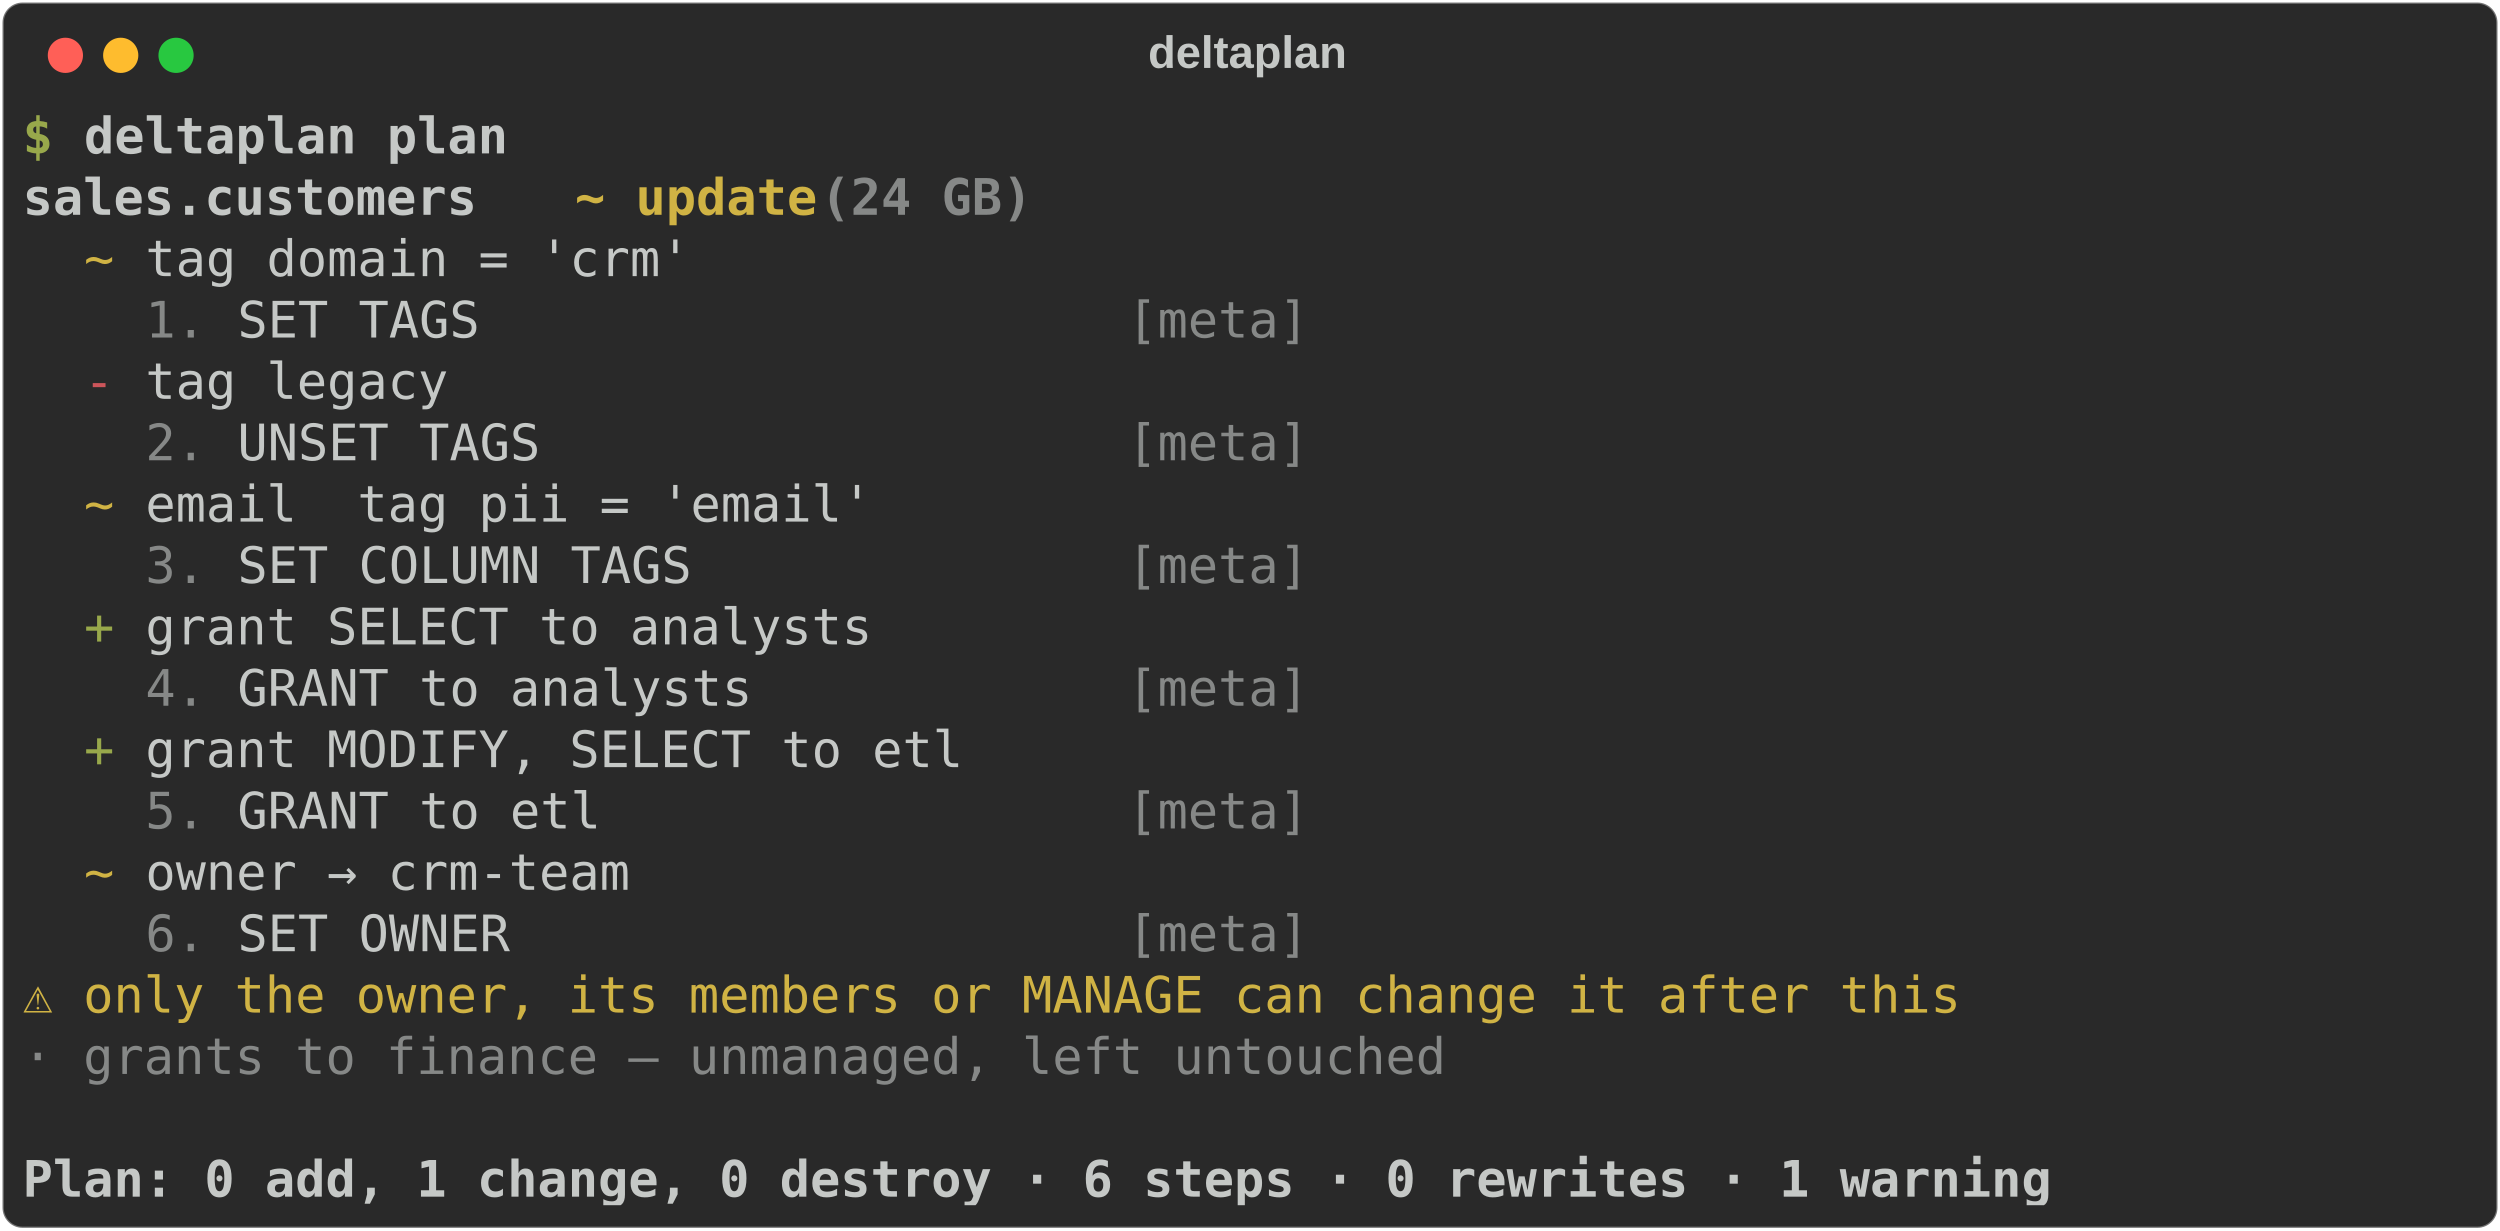
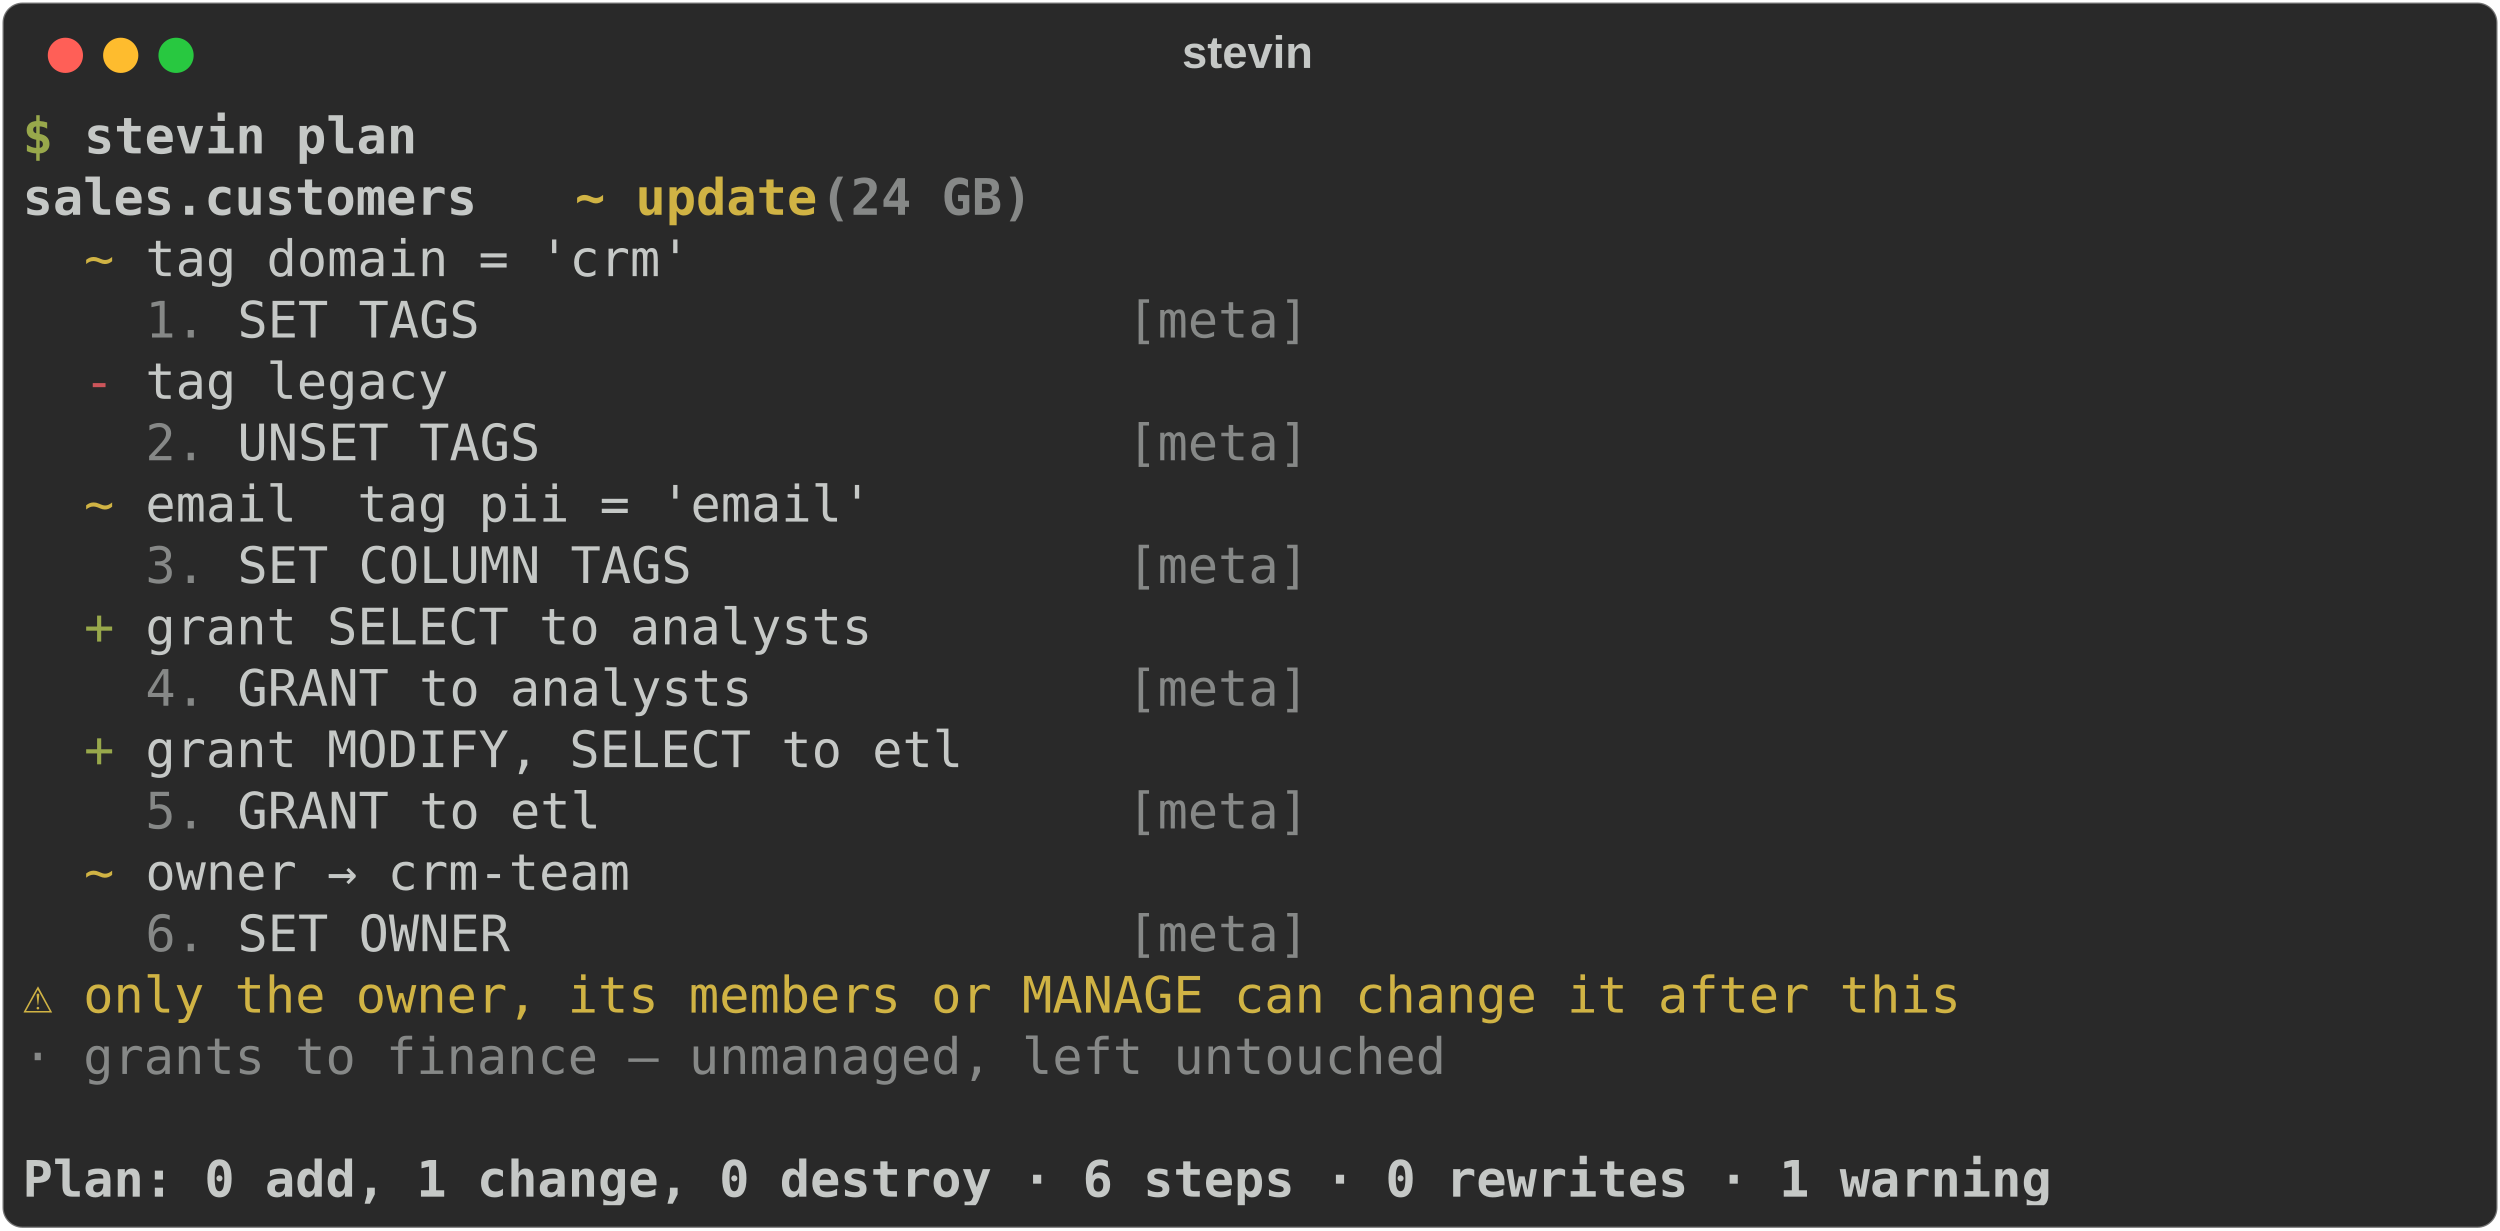
<svg xmlns="http://www.w3.org/2000/svg" class="rich-terminal" viewBox="0 0 994 489.2">
  <style>

    @font-face {
        font-family: "Fira Code";
        src: local("FiraCode-Regular"),
                url("https://cdnjs.cloudflare.com/ajax/libs/firacode/6.2.0/woff2/FiraCode-Regular.woff2") format("woff2"),
                url("https://cdnjs.cloudflare.com/ajax/libs/firacode/6.2.0/woff/FiraCode-Regular.woff") format("woff");
        font-style: normal;
        font-weight: 400;
    }
    @font-face {
        font-family: "Fira Code";
        src: local("FiraCode-Bold"),
                url("https://cdnjs.cloudflare.com/ajax/libs/firacode/6.2.0/woff2/FiraCode-Bold.woff2") format("woff2"),
                url("https://cdnjs.cloudflare.com/ajax/libs/firacode/6.2.0/woff/FiraCode-Bold.woff") format("woff");
        font-style: bold;
        font-weight: 700;
    }

    .dp-feature-tags-and-grants-matrix {
        font-family: Fira Code, monospace;
        font-size: 20px;
        line-height: 24.4px;
        font-variant-east-asian: full-width;
    }

    .dp-feature-tags-and-grants-title {
        font-size: 18px;
        font-weight: bold;
        font-family: arial;
    }

    .dp-feature-tags-and-grants-r1 { fill: #98a84b;font-weight: bold }
.dp-feature-tags-and-grants-r2 { fill: #c5c8c6;font-weight: bold }
.dp-feature-tags-and-grants-r3 { fill: #c5c8c6 }
.dp-feature-tags-and-grants-r4 { fill: #d0b344;font-weight: bold }
.dp-feature-tags-and-grants-r5 { fill: #868887;font-weight: bold }
.dp-feature-tags-and-grants-r6 { fill: #d0b344 }
.dp-feature-tags-and-grants-r7 { fill: #868887 }
.dp-feature-tags-and-grants-r8 { fill: #cc555a }
.dp-feature-tags-and-grants-r9 { fill: #98a84b }
    </style>
  <defs>
    <clipPath id="dp-feature-tags-and-grants-clip-terminal">
      <rect x="0" y="0" width="975.0" height="438.2" />
    </clipPath>
    <clipPath id="dp-feature-tags-and-grants-line-0">
      <rect x="0" y="1.5" width="976" height="24.65" />
    </clipPath>
    <clipPath id="dp-feature-tags-and-grants-line-1">
      <rect x="0" y="25.9" width="976" height="24.65" />
    </clipPath>
    <clipPath id="dp-feature-tags-and-grants-line-2">
      <rect x="0" y="50.3" width="976" height="24.65" />
    </clipPath>
    <clipPath id="dp-feature-tags-and-grants-line-3">
      <rect x="0" y="74.7" width="976" height="24.65" />
    </clipPath>
    <clipPath id="dp-feature-tags-and-grants-line-4">
      <rect x="0" y="99.1" width="976" height="24.65" />
    </clipPath>
    <clipPath id="dp-feature-tags-and-grants-line-5">
      <rect x="0" y="123.5" width="976" height="24.65" />
    </clipPath>
    <clipPath id="dp-feature-tags-and-grants-line-6">
      <rect x="0" y="147.9" width="976" height="24.65" />
    </clipPath>
    <clipPath id="dp-feature-tags-and-grants-line-7">
      <rect x="0" y="172.3" width="976" height="24.65" />
    </clipPath>
    <clipPath id="dp-feature-tags-and-grants-line-8">
      <rect x="0" y="196.7" width="976" height="24.65" />
    </clipPath>
    <clipPath id="dp-feature-tags-and-grants-line-9">
      <rect x="0" y="221.1" width="976" height="24.65" />
    </clipPath>
    <clipPath id="dp-feature-tags-and-grants-line-10">
      <rect x="0" y="245.5" width="976" height="24.65" />
    </clipPath>
    <clipPath id="dp-feature-tags-and-grants-line-11">
      <rect x="0" y="269.9" width="976" height="24.65" />
    </clipPath>
    <clipPath id="dp-feature-tags-and-grants-line-12">
      <rect x="0" y="294.3" width="976" height="24.65" />
    </clipPath>
    <clipPath id="dp-feature-tags-and-grants-line-13">
      <rect x="0" y="318.7" width="976" height="24.65" />
    </clipPath>
    <clipPath id="dp-feature-tags-and-grants-line-14">
      <rect x="0" y="343.1" width="976" height="24.65" />
    </clipPath>
    <clipPath id="dp-feature-tags-and-grants-line-15">
      <rect x="0" y="367.5" width="976" height="24.65" />
    </clipPath>
    <clipPath id="dp-feature-tags-and-grants-line-16">
      <rect x="0" y="391.9" width="976" height="24.65" />
    </clipPath>
  </defs>
  <rect fill="#292929" stroke="rgba(255,255,255,0.35)" stroke-width="1" x="1" y="1" width="992" height="487.2" rx="8" />
-   <text class="dp-feature-tags-and-grants-title" fill="#c5c8c6" text-anchor="middle" x="496" y="27">deltaplan</text>
+   <text class="dp-feature-tags-and-grants-title" fill="#c5c8c6" text-anchor="middle" x="496" y="27">stevin</text>
  <g transform="translate(26,22)">
    <circle cx="0" cy="0" r="7" fill="#ff5f57" />
    <circle cx="22" cy="0" r="7" fill="#febc2e" />
    <circle cx="44" cy="0" r="7" fill="#28c840" />
  </g>
  <g transform="translate(9, 41)" clip-path="url(#dp-feature-tags-and-grants-clip-terminal)">
    <g class="dp-feature-tags-and-grants-matrix">
      <text class="dp-feature-tags-and-grants-r1" x="0" y="20" textLength="24.4" clip-path="url(#dp-feature-tags-and-grants-line-0)">$ </text>
-       <text class="dp-feature-tags-and-grants-r2" x="24.4" y="20" textLength="170.8" clip-path="url(#dp-feature-tags-and-grants-line-0)">deltaplan plan</text>
+       <text class="dp-feature-tags-and-grants-r2" x="24.4" y="20" textLength="134.2" clip-path="url(#dp-feature-tags-and-grants-line-0)">stevin plan</text>
      <text class="dp-feature-tags-and-grants-r3" x="976" y="20" textLength="12.2" clip-path="url(#dp-feature-tags-and-grants-line-0)">
</text>
      <text class="dp-feature-tags-and-grants-r2" x="0" y="44.4" textLength="219.6" clip-path="url(#dp-feature-tags-and-grants-line-1)">sales.customers   </text>
      <text class="dp-feature-tags-and-grants-r4" x="219.6" y="44.4" textLength="97.6" clip-path="url(#dp-feature-tags-and-grants-line-1)">~ update</text>
      <text class="dp-feature-tags-and-grants-r5" x="317.2" y="44.4" textLength="109.8" clip-path="url(#dp-feature-tags-and-grants-line-1)">  (24 GB)</text>
      <text class="dp-feature-tags-and-grants-r3" x="976" y="44.4" textLength="12.2" clip-path="url(#dp-feature-tags-and-grants-line-1)">
</text>
      <text class="dp-feature-tags-and-grants-r6" x="24.4" y="68.8" textLength="24.4" clip-path="url(#dp-feature-tags-and-grants-line-2)">~ </text>
      <text class="dp-feature-tags-and-grants-r3" x="48.8" y="68.8" textLength="219.6" clip-path="url(#dp-feature-tags-and-grants-line-2)">tag domain = 'crm'</text>
      <text class="dp-feature-tags-and-grants-r3" x="976" y="68.8" textLength="12.2" clip-path="url(#dp-feature-tags-and-grants-line-2)">
</text>
      <text class="dp-feature-tags-and-grants-r7" x="48.8" y="93.2" textLength="36.6" clip-path="url(#dp-feature-tags-and-grants-line-3)">1. </text>
      <text class="dp-feature-tags-and-grants-r3" x="85.4" y="93.2" textLength="353.8" clip-path="url(#dp-feature-tags-and-grants-line-3)">SET TAGS                     </text>
      <text class="dp-feature-tags-and-grants-r7" x="439.2" y="93.2" textLength="73.2" clip-path="url(#dp-feature-tags-and-grants-line-3)">[meta]</text>
      <text class="dp-feature-tags-and-grants-r3" x="976" y="93.2" textLength="12.2" clip-path="url(#dp-feature-tags-and-grants-line-3)">
</text>
      <text class="dp-feature-tags-and-grants-r8" x="24.4" y="117.6" textLength="24.4" clip-path="url(#dp-feature-tags-and-grants-line-4)">- </text>
      <text class="dp-feature-tags-and-grants-r3" x="48.8" y="117.6" textLength="122" clip-path="url(#dp-feature-tags-and-grants-line-4)">tag legacy</text>
      <text class="dp-feature-tags-and-grants-r3" x="976" y="117.6" textLength="12.2" clip-path="url(#dp-feature-tags-and-grants-line-4)">
</text>
      <text class="dp-feature-tags-and-grants-r7" x="48.8" y="142" textLength="36.6" clip-path="url(#dp-feature-tags-and-grants-line-5)">2. </text>
      <text class="dp-feature-tags-and-grants-r3" x="85.4" y="142" textLength="353.8" clip-path="url(#dp-feature-tags-and-grants-line-5)">UNSET TAGS                   </text>
      <text class="dp-feature-tags-and-grants-r7" x="439.2" y="142" textLength="73.2" clip-path="url(#dp-feature-tags-and-grants-line-5)">[meta]</text>
      <text class="dp-feature-tags-and-grants-r3" x="976" y="142" textLength="12.2" clip-path="url(#dp-feature-tags-and-grants-line-5)">
</text>
      <text class="dp-feature-tags-and-grants-r6" x="24.4" y="166.4" textLength="24.4" clip-path="url(#dp-feature-tags-and-grants-line-6)">~ </text>
      <text class="dp-feature-tags-and-grants-r3" x="48.8" y="166.4" textLength="292.8" clip-path="url(#dp-feature-tags-and-grants-line-6)">email  tag pii = 'email'</text>
      <text class="dp-feature-tags-and-grants-r3" x="976" y="166.4" textLength="12.2" clip-path="url(#dp-feature-tags-and-grants-line-6)">
</text>
      <text class="dp-feature-tags-and-grants-r7" x="48.8" y="190.8" textLength="36.6" clip-path="url(#dp-feature-tags-and-grants-line-7)">3. </text>
      <text class="dp-feature-tags-and-grants-r3" x="85.4" y="190.8" textLength="353.8" clip-path="url(#dp-feature-tags-and-grants-line-7)">SET COLUMN TAGS              </text>
      <text class="dp-feature-tags-and-grants-r7" x="439.2" y="190.8" textLength="73.2" clip-path="url(#dp-feature-tags-and-grants-line-7)">[meta]</text>
      <text class="dp-feature-tags-and-grants-r3" x="976" y="190.8" textLength="12.2" clip-path="url(#dp-feature-tags-and-grants-line-7)">
</text>
      <text class="dp-feature-tags-and-grants-r9" x="24.4" y="215.2" textLength="24.4" clip-path="url(#dp-feature-tags-and-grants-line-8)">+ </text>
      <text class="dp-feature-tags-and-grants-r3" x="48.8" y="215.2" textLength="292.8" clip-path="url(#dp-feature-tags-and-grants-line-8)">grant SELECT to analysts</text>
      <text class="dp-feature-tags-and-grants-r3" x="976" y="215.2" textLength="12.2" clip-path="url(#dp-feature-tags-and-grants-line-8)">
</text>
      <text class="dp-feature-tags-and-grants-r7" x="48.8" y="239.6" textLength="36.6" clip-path="url(#dp-feature-tags-and-grants-line-9)">4. </text>
      <text class="dp-feature-tags-and-grants-r3" x="85.4" y="239.6" textLength="353.8" clip-path="url(#dp-feature-tags-and-grants-line-9)">GRANT to analysts            </text>
      <text class="dp-feature-tags-and-grants-r7" x="439.2" y="239.6" textLength="73.2" clip-path="url(#dp-feature-tags-and-grants-line-9)">[meta]</text>
      <text class="dp-feature-tags-and-grants-r3" x="976" y="239.6" textLength="12.2" clip-path="url(#dp-feature-tags-and-grants-line-9)">
</text>
      <text class="dp-feature-tags-and-grants-r9" x="24.4" y="264" textLength="24.4" clip-path="url(#dp-feature-tags-and-grants-line-10)">+ </text>
      <text class="dp-feature-tags-and-grants-r3" x="48.8" y="264" textLength="329.4" clip-path="url(#dp-feature-tags-and-grants-line-10)">grant MODIFY, SELECT to etl</text>
      <text class="dp-feature-tags-and-grants-r3" x="976" y="264" textLength="12.2" clip-path="url(#dp-feature-tags-and-grants-line-10)">
</text>
      <text class="dp-feature-tags-and-grants-r7" x="48.8" y="288.4" textLength="36.6" clip-path="url(#dp-feature-tags-and-grants-line-11)">5. </text>
      <text class="dp-feature-tags-and-grants-r3" x="85.4" y="288.4" textLength="353.8" clip-path="url(#dp-feature-tags-and-grants-line-11)">GRANT to etl                 </text>
      <text class="dp-feature-tags-and-grants-r7" x="439.2" y="288.4" textLength="73.2" clip-path="url(#dp-feature-tags-and-grants-line-11)">[meta]</text>
      <text class="dp-feature-tags-and-grants-r3" x="976" y="288.4" textLength="12.2" clip-path="url(#dp-feature-tags-and-grants-line-11)">
</text>
      <text class="dp-feature-tags-and-grants-r6" x="24.4" y="312.8" textLength="24.4" clip-path="url(#dp-feature-tags-and-grants-line-12)">~ </text>
      <text class="dp-feature-tags-and-grants-r3" x="48.8" y="312.8" textLength="195.2" clip-path="url(#dp-feature-tags-and-grants-line-12)">owner → crm-team</text>
      <text class="dp-feature-tags-and-grants-r3" x="976" y="312.8" textLength="12.2" clip-path="url(#dp-feature-tags-and-grants-line-12)">
</text>
      <text class="dp-feature-tags-and-grants-r7" x="48.8" y="337.2" textLength="36.6" clip-path="url(#dp-feature-tags-and-grants-line-13)">6. </text>
      <text class="dp-feature-tags-and-grants-r3" x="85.4" y="337.2" textLength="353.8" clip-path="url(#dp-feature-tags-and-grants-line-13)">SET OWNER                    </text>
      <text class="dp-feature-tags-and-grants-r7" x="439.2" y="337.2" textLength="73.2" clip-path="url(#dp-feature-tags-and-grants-line-13)">[meta]</text>
      <text class="dp-feature-tags-and-grants-r3" x="976" y="337.2" textLength="12.2" clip-path="url(#dp-feature-tags-and-grants-line-13)">
</text>
      <text class="dp-feature-tags-and-grants-r6" x="0" y="361.6" textLength="866.2" clip-path="url(#dp-feature-tags-and-grants-line-14)">       ⚠ only the owner, its members or MANAGE can change it after this</text>
      <text class="dp-feature-tags-and-grants-r3" x="976" y="361.6" textLength="12.2" clip-path="url(#dp-feature-tags-and-grants-line-14)">
</text>
      <text class="dp-feature-tags-and-grants-r7" x="0" y="386" textLength="597.8" clip-path="url(#dp-feature-tags-and-grants-line-15)">  · grants to finance — unmanaged, left untouched</text>
      <text class="dp-feature-tags-and-grants-r3" x="976" y="386" textLength="12.2" clip-path="url(#dp-feature-tags-and-grants-line-15)">
</text>
      <text class="dp-feature-tags-and-grants-r3" x="976" y="410.4" textLength="12.2" clip-path="url(#dp-feature-tags-and-grants-line-16)">
</text>
      <text class="dp-feature-tags-and-grants-r2" x="0" y="434.8" textLength="817.4" clip-path="url(#dp-feature-tags-and-grants-line-17)">Plan: 0 add, 1 change, 0 destroy · 6 steps · 0 rewrites · 1 warning</text>
      <text class="dp-feature-tags-and-grants-r3" x="976" y="434.8" textLength="12.2" clip-path="url(#dp-feature-tags-and-grants-line-17)">
</text>
    </g>
  </g>
</svg>
